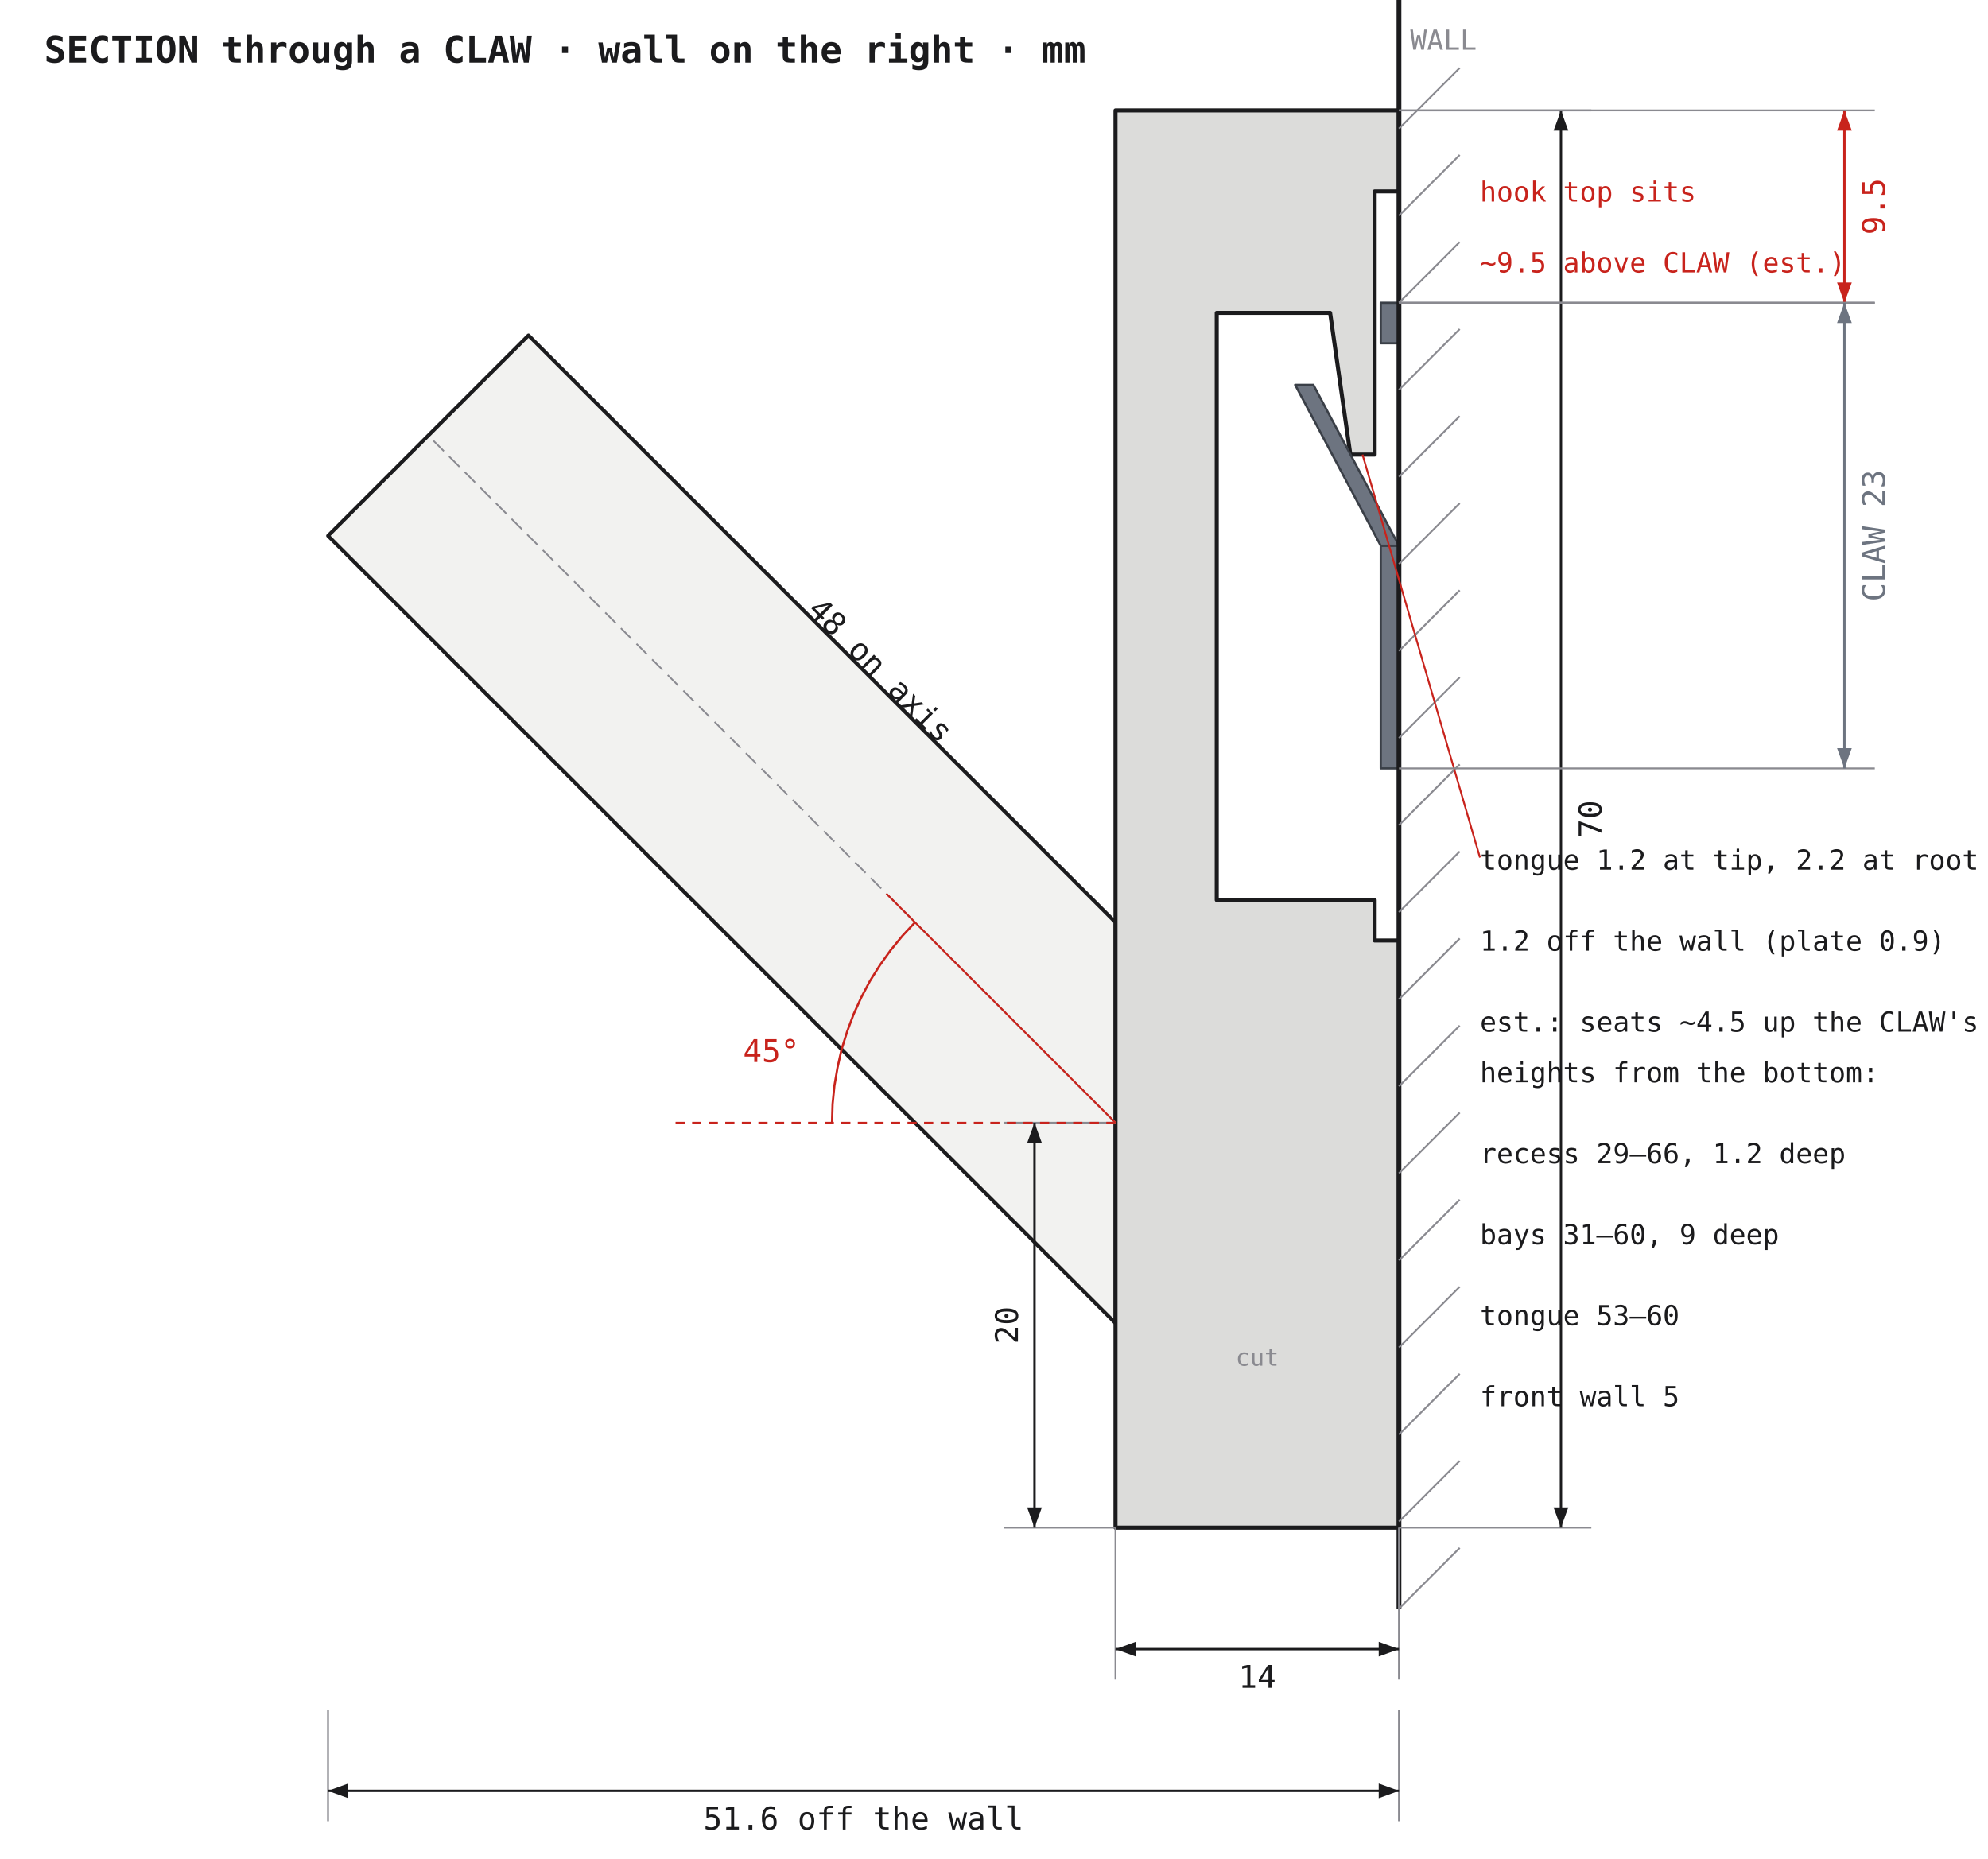
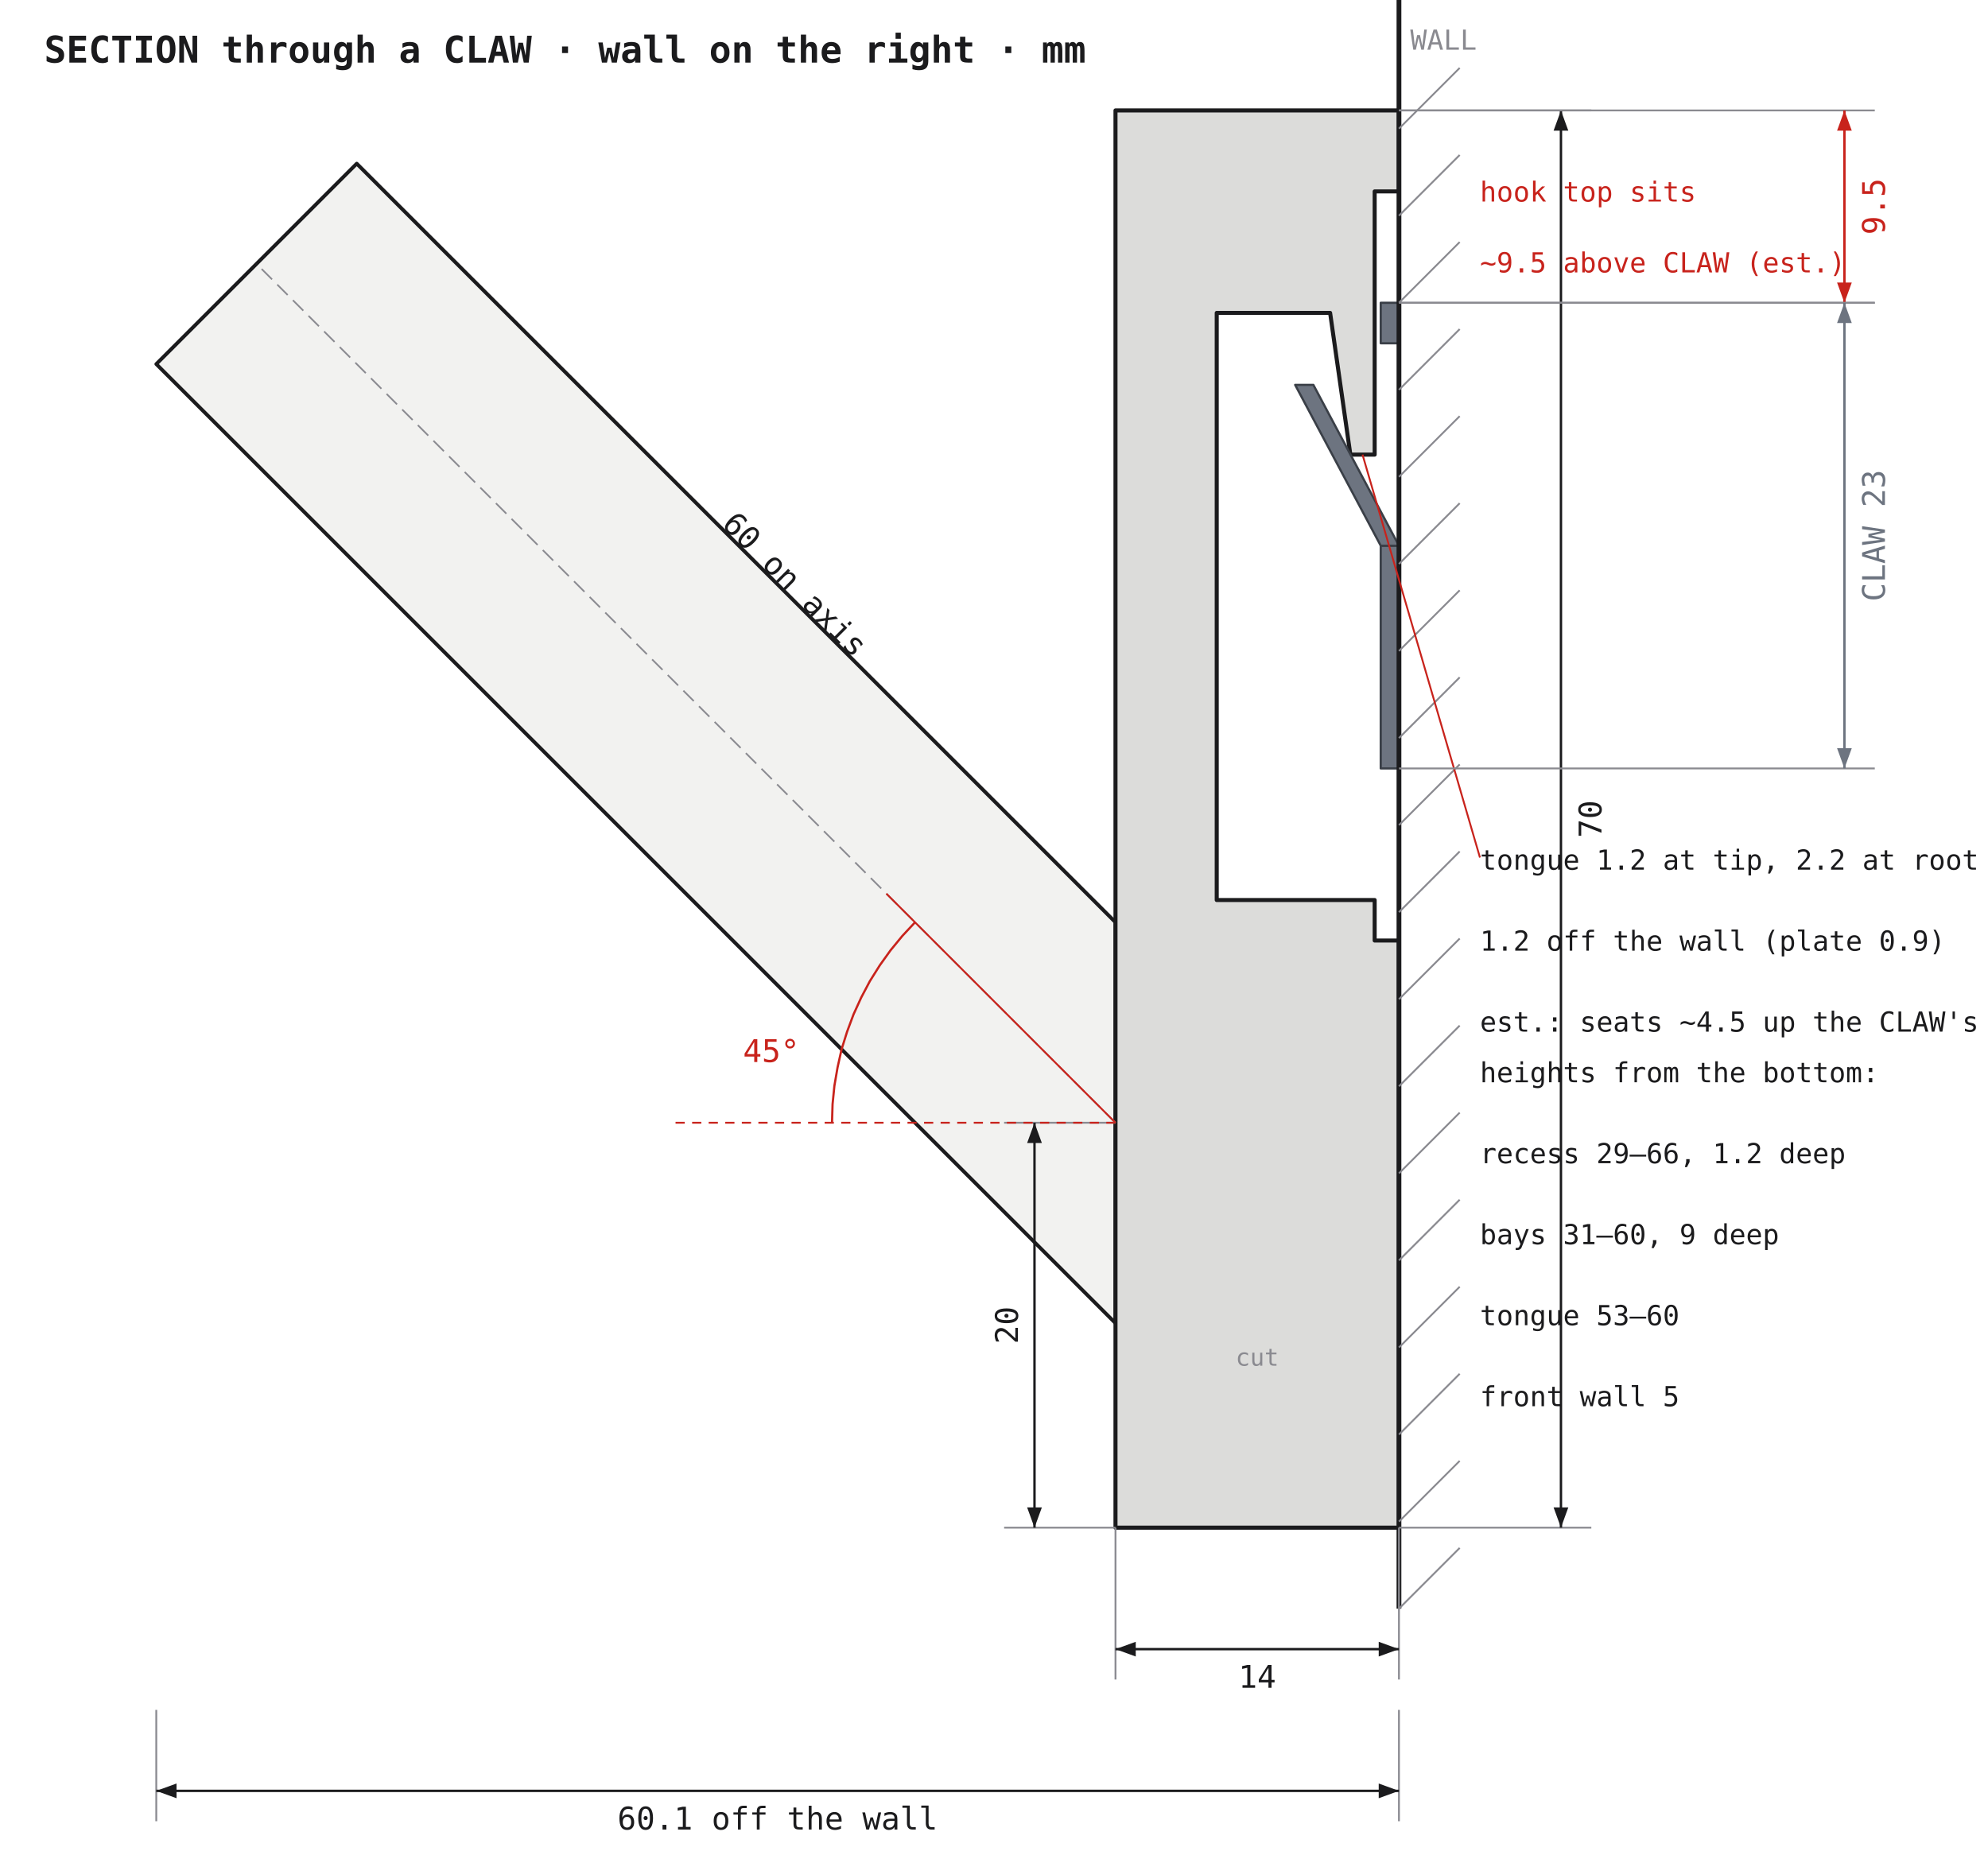
<svg xmlns="http://www.w3.org/2000/svg" viewBox="0 0 1080 1010" width="1080" height="1010">
  <rect width="100%" height="100%" fill="#fff" />
  <text x="24" y="34" font-family="JetBrains Mono, ui-monospace, Consolas, monospace" font-size="20" font-weight="700" fill="#1b1b1d">SECTION through a CLAW  ·  wall on the right  ·  mm</text>
-   <polygon points="606.0,718.9 178.2,291.1 287.1,182.2 606.0,501.1" fill="#f2f2f0" stroke="#1b1b1d" stroke-width="2.0" stroke-linejoin="round" />
+   <polygon points="606.0,718.9 84.9,197.8 193.8,88.9 606.0,501.1" fill="#f2f2f0" stroke="#1b1b1d" stroke-width="2.0" stroke-linejoin="round" />
  <polygon points="760.0,830.0 606.0,830.0 606.0,60.0 760.0,60.0 760.0,104.0 746.8,104.0 746.8,247.0 733.6,247.0 722.6,170.0 661.0,170.0 661.0,489.0 746.8,489.0 746.8,511.0 760.0,511.0" fill="#dcdcda" stroke="#1b1b1d" stroke-width="2.2" stroke-linejoin="round" />
  <text x="683.0" y="742.0" font-family="JetBrains Mono, ui-monospace, Consolas, monospace" font-size="13" font-weight="400" fill="#8a8a90" text-anchor="middle">cut</text>
  <polygon points="760.0,417.5 750.1,417.5 750.1,296.5 760.0,296.5" fill="#6d7480" stroke="#3a3f47" stroke-width="1.2" stroke-linejoin="round" />
  <polygon points="760.0,186.5 750.1,186.5 750.1,164.5 760.0,164.5" fill="#6d7480" stroke="#3a3f47" stroke-width="1.2" stroke-linejoin="round" />
  <polygon points="760.0,296.5 750.1,296.5 703.6,209.1 713.5,209.1" fill="#6d7480" stroke="#3a3f47" stroke-width="1.2" stroke-linejoin="round" />
  <line x1="760.0" y1="874.0" x2="760.0" y2="-6.0" stroke="#1b1b1d" stroke-width="2.6" />
  <line x1="760.0" y1="874.0" x2="793.0" y2="841.0" stroke="#8a8a90" stroke-width="1" />
  <line x1="760.0" y1="826.7" x2="793.0" y2="793.7" stroke="#8a8a90" stroke-width="1" />
  <line x1="760.0" y1="779.4" x2="793.0" y2="746.4" stroke="#8a8a90" stroke-width="1" />
  <line x1="760.0" y1="732.1" x2="793.0" y2="699.1" stroke="#8a8a90" stroke-width="1" />
  <line x1="760.0" y1="684.8" x2="793.0" y2="651.8" stroke="#8a8a90" stroke-width="1" />
  <line x1="760.0" y1="637.5" x2="793.0" y2="604.5" stroke="#8a8a90" stroke-width="1" />
  <line x1="760.0" y1="590.2" x2="793.0" y2="557.2" stroke="#8a8a90" stroke-width="1" />
  <line x1="760.0" y1="542.9" x2="793.0" y2="509.9" stroke="#8a8a90" stroke-width="1" />
  <line x1="760.0" y1="495.6" x2="793.0" y2="462.6" stroke="#8a8a90" stroke-width="1" />
  <line x1="760.0" y1="448.3" x2="793.0" y2="415.3" stroke="#8a8a90" stroke-width="1" />
  <line x1="760.0" y1="401.0" x2="793.0" y2="368.0" stroke="#8a8a90" stroke-width="1" />
  <line x1="760.0" y1="353.7" x2="793.0" y2="320.7" stroke="#8a8a90" stroke-width="1" />
  <line x1="760.0" y1="306.4" x2="793.0" y2="273.4" stroke="#8a8a90" stroke-width="1" />
  <line x1="760.0" y1="259.1" x2="793.0" y2="226.1" stroke="#8a8a90" stroke-width="1" />
  <line x1="760.0" y1="211.8" x2="793.0" y2="178.8" stroke="#8a8a90" stroke-width="1" />
  <line x1="760.0" y1="164.5" x2="793.0" y2="131.5" stroke="#8a8a90" stroke-width="1" />
  <line x1="760.0" y1="117.2" x2="793.0" y2="84.2" stroke="#8a8a90" stroke-width="1" />
  <line x1="760.0" y1="69.9" x2="793.0" y2="36.9" stroke="#8a8a90" stroke-width="1" />
  <text x="784.2" y="27.0" font-family="JetBrains Mono, ui-monospace, Consolas, monospace" font-size="15" font-weight="400" fill="#8a8a90" text-anchor="middle">WALL</text>
  <line x1="760.0" y1="830.0" x2="760.0" y2="912.5" stroke="#8a8a90" stroke-width="1" />
  <line x1="606.0" y1="830.0" x2="606.0" y2="912.5" stroke="#8a8a90" stroke-width="1" />
  <line x1="760.0" y1="896.0" x2="606.0" y2="896.0" stroke="#1b1b1d" stroke-width="1.3" />
  <polygon points="760.0,896.0 749.0,892.0 749.0,900.0" fill="#1b1b1d" />
  <polygon points="606.0,896.0 617.0,900.0 617.0,892.0" fill="#1b1b1d" />
  <text x="683.0" y="917.0" font-family="JetBrains Mono, ui-monospace, Consolas, monospace" font-size="17" font-weight="400" fill="#1b1b1d" text-anchor="middle">14</text>
  <line x1="760.0" y1="929.0" x2="760.0" y2="989.5" stroke="#8a8a90" stroke-width="1" />
-   <line x1="178.2" y1="929.0" x2="178.2" y2="989.5" stroke="#8a8a90" stroke-width="1" />
-   <line x1="760.0" y1="973.0" x2="178.2" y2="973.0" stroke="#1b1b1d" stroke-width="1.3" />
+   <line x1="84.9" y1="929.0" x2="84.9" y2="989.5" stroke="#8a8a90" stroke-width="1" />
+   <line x1="760.0" y1="973.0" x2="84.9" y2="973.0" stroke="#1b1b1d" stroke-width="1.3" />
  <polygon points="760.0,973.0 749.0,969.0 749.0,977.0" fill="#1b1b1d" />
-   <polygon points="178.2,973.0 189.2,977.0 189.2,969.0" fill="#1b1b1d" />
-   <text x="469.1" y="994.0" font-family="JetBrains Mono, ui-monospace, Consolas, monospace" font-size="17" font-weight="400" fill="#1b1b1d" text-anchor="middle">51.6 off the wall</text>
+   <polygon points="84.9,973.0 95.9,977.0 95.9,969.0" fill="#1b1b1d" />
+   <text x="422.4" y="994.0" font-family="JetBrains Mono, ui-monospace, Consolas, monospace" font-size="17" font-weight="400" fill="#1b1b1d" text-anchor="middle">60.1 off the wall</text>
  <line x1="606.0" y1="830.0" x2="545.5" y2="830.0" stroke="#8a8a90" stroke-width="1" />
  <line x1="606.0" y1="610.0" x2="545.5" y2="610.0" stroke="#8a8a90" stroke-width="1" />
  <line x1="562.0" y1="830.0" x2="562.0" y2="610.0" stroke="#1b1b1d" stroke-width="1.3" />
  <polygon points="562.0,830.0 566.0,819.0 558.0,819.0" fill="#1b1b1d" />
  <polygon points="562.0,610.0 558.0,621.0 566.0,621.0" fill="#1b1b1d" />
  <text x="553.0" y="720.0" font-family="JetBrains Mono, ui-monospace, Consolas, monospace" font-size="17" font-weight="400" fill="#1b1b1d" text-anchor="middle" transform="rotate(-90 553.0 720.0)">20</text>
  <line x1="760.0" y1="830.0" x2="864.5" y2="830.0" stroke="#8a8a90" stroke-width="1" />
  <line x1="760.0" y1="60.0" x2="864.5" y2="60.0" stroke="#8a8a90" stroke-width="1" />
  <line x1="848.0" y1="830.0" x2="848.0" y2="60.0" stroke="#1b1b1d" stroke-width="1.3" />
  <polygon points="848.0,830.0 852.0,819.0 844.0,819.0" fill="#1b1b1d" />
  <polygon points="848.0,60.0 844.0,71.0 852.0,71.0" fill="#1b1b1d" />
  <text x="870.0" y="445.0" font-family="JetBrains Mono, ui-monospace, Consolas, monospace" font-size="17" font-weight="400" fill="#1b1b1d" text-anchor="middle" transform="rotate(-90 870.0 445.0)">70</text>
  <text x="419.0" y="577.0" font-family="JetBrains Mono, ui-monospace, Consolas, monospace" font-size="17" font-weight="400" fill="#c8231c" text-anchor="middle">45°</text>
  <line x1="606.0" y1="610.0" x2="364.0" y2="610.0" stroke="#c8231c" stroke-width="1" stroke-dasharray="5 4" />
-   <line x1="606.0" y1="610.0" x2="232.6" y2="236.6" stroke="#8a8a90" stroke-width="0.9" stroke-dasharray="8 4" />
-   <text x="474.3" y="368.3" font-family="JetBrains Mono, ui-monospace, Consolas, monospace" font-size="17" font-weight="400" fill="#1b1b1d" text-anchor="middle" transform="rotate(45 474.3 368.3)">48 on axis</text>
+   <line x1="606.0" y1="610.0" x2="139.3" y2="143.3" stroke="#8a8a90" stroke-width="0.9" stroke-dasharray="8 4" />
+   <text x="427.7" y="321.7" font-family="JetBrains Mono, ui-monospace, Consolas, monospace" font-size="17" font-weight="400" fill="#1b1b1d" text-anchor="middle" transform="rotate(45 427.7 321.7)">60 on axis</text>
  <line x1="606.0" y1="610.0" x2="481.5" y2="485.5" stroke="#c8231c" stroke-width="1" />
  <polyline points="452.0,610.0 452.3,599.9 453.3,589.9 455.0,580.0 457.2,570.1 460.2,560.5 463.7,551.1 467.9,541.9 472.6,533.0 478.0,524.4 483.8,516.3 490.2,508.5 497.1,501.1" fill="none" stroke="#c8231c" stroke-width="1.2" stroke-linejoin="round" />
  <text x="804.0" y="472.5" font-family="JetBrains Mono, ui-monospace, Consolas, monospace" font-size="15" font-weight="400" fill="#1b1b1d" text-anchor="start">tongue 1.2 at tip, 2.2 at root</text>
  <text x="804.0" y="516.5" font-family="JetBrains Mono, ui-monospace, Consolas, monospace" font-size="15" font-weight="400" fill="#1b1b1d" text-anchor="start">1.2 off the wall (plate 0.9)</text>
  <text x="804.0" y="560.5" font-family="JetBrains Mono, ui-monospace, Consolas, monospace" font-size="15" font-weight="400" fill="#1b1b1d" text-anchor="start">est.: seats ~4.5 up the CLAW's V</text>
  <line x1="804.0" y1="465.9" x2="740.2" y2="247.0" stroke="#c8231c" stroke-width="1" />
  <line x1="760.0" y1="164.5" x2="1018.5" y2="164.5" stroke="#8a8a90" stroke-width="1" />
  <line x1="760.0" y1="60.0" x2="1018.5" y2="60.0" stroke="#8a8a90" stroke-width="1" />
  <line x1="1002.0" y1="164.5" x2="1002.0" y2="60.0" stroke="#c8231c" stroke-width="1.3" />
  <polygon points="1002.0,164.5 1006.0,153.5 998.0,153.5" fill="#c8231c" />
  <polygon points="1002.0,60.0 998.0,71.0 1006.0,71.0" fill="#c8231c" />
  <text x="1024.0" y="112.2" font-family="JetBrains Mono, ui-monospace, Consolas, monospace" font-size="17" font-weight="400" fill="#c8231c" text-anchor="middle" transform="rotate(-90 1024.0 112.2)">9.5</text>
  <line x1="760.0" y1="417.5" x2="1018.5" y2="417.5" stroke="#8a8a90" stroke-width="1" />
  <line x1="760.0" y1="164.5" x2="1018.5" y2="164.5" stroke="#8a8a90" stroke-width="1" />
  <line x1="1002.0" y1="417.5" x2="1002.0" y2="164.5" stroke="#6d7480" stroke-width="1.3" />
  <polygon points="1002.0,417.5 1006.0,406.5 998.0,406.5" fill="#6d7480" />
  <polygon points="1002.0,164.5 998.0,175.5 1006.0,175.5" fill="#6d7480" />
  <text x="1024.0" y="291.0" font-family="JetBrains Mono, ui-monospace, Consolas, monospace" font-size="17" font-weight="400" fill="#6d7480" text-anchor="middle" transform="rotate(-90 1024.0 291.0)">CLAW 23</text>
  <text x="804.0" y="109.5" font-family="JetBrains Mono, ui-monospace, Consolas, monospace" font-size="15" font-weight="400" fill="#c8231c" text-anchor="start">hook top sits</text>
  <text x="804.0" y="148.0" font-family="JetBrains Mono, ui-monospace, Consolas, monospace" font-size="15" font-weight="400" fill="#c8231c" text-anchor="start">~9.5 above CLAW (est.)</text>
  <text x="804.0" y="588.0" font-family="JetBrains Mono, ui-monospace, Consolas, monospace" font-size="15" font-weight="400" fill="#1b1b1d" text-anchor="start">heights from the bottom:</text>
  <text x="804.0" y="632.0" font-family="JetBrains Mono, ui-monospace, Consolas, monospace" font-size="15" font-weight="400" fill="#1b1b1d" text-anchor="start">recess 29–66, 1.2 deep</text>
  <text x="804.0" y="676.0" font-family="JetBrains Mono, ui-monospace, Consolas, monospace" font-size="15" font-weight="400" fill="#1b1b1d" text-anchor="start">bays 31–60, 9 deep</text>
  <text x="804.0" y="720.0" font-family="JetBrains Mono, ui-monospace, Consolas, monospace" font-size="15" font-weight="400" fill="#1b1b1d" text-anchor="start">tongue 53–60</text>
  <text x="804.0" y="764.0" font-family="JetBrains Mono, ui-monospace, Consolas, monospace" font-size="15" font-weight="400" fill="#1b1b1d" text-anchor="start">front wall 5</text>
</svg>
